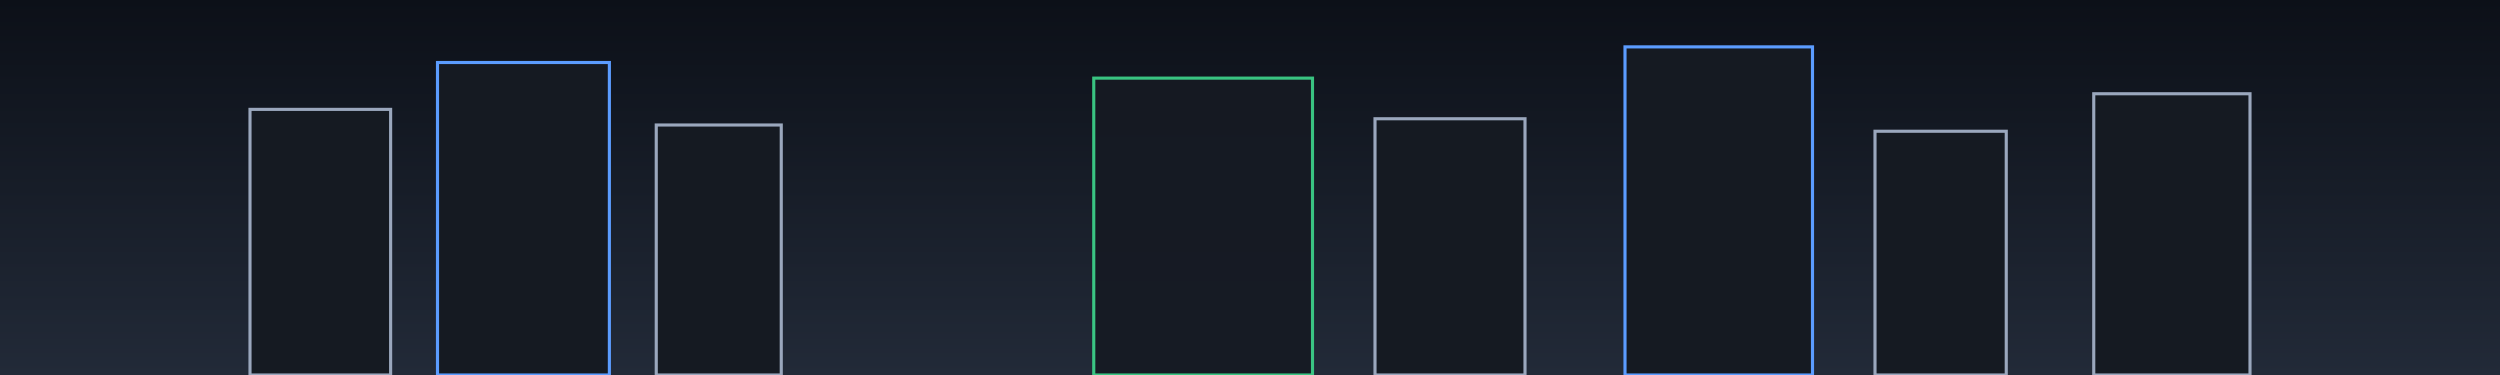
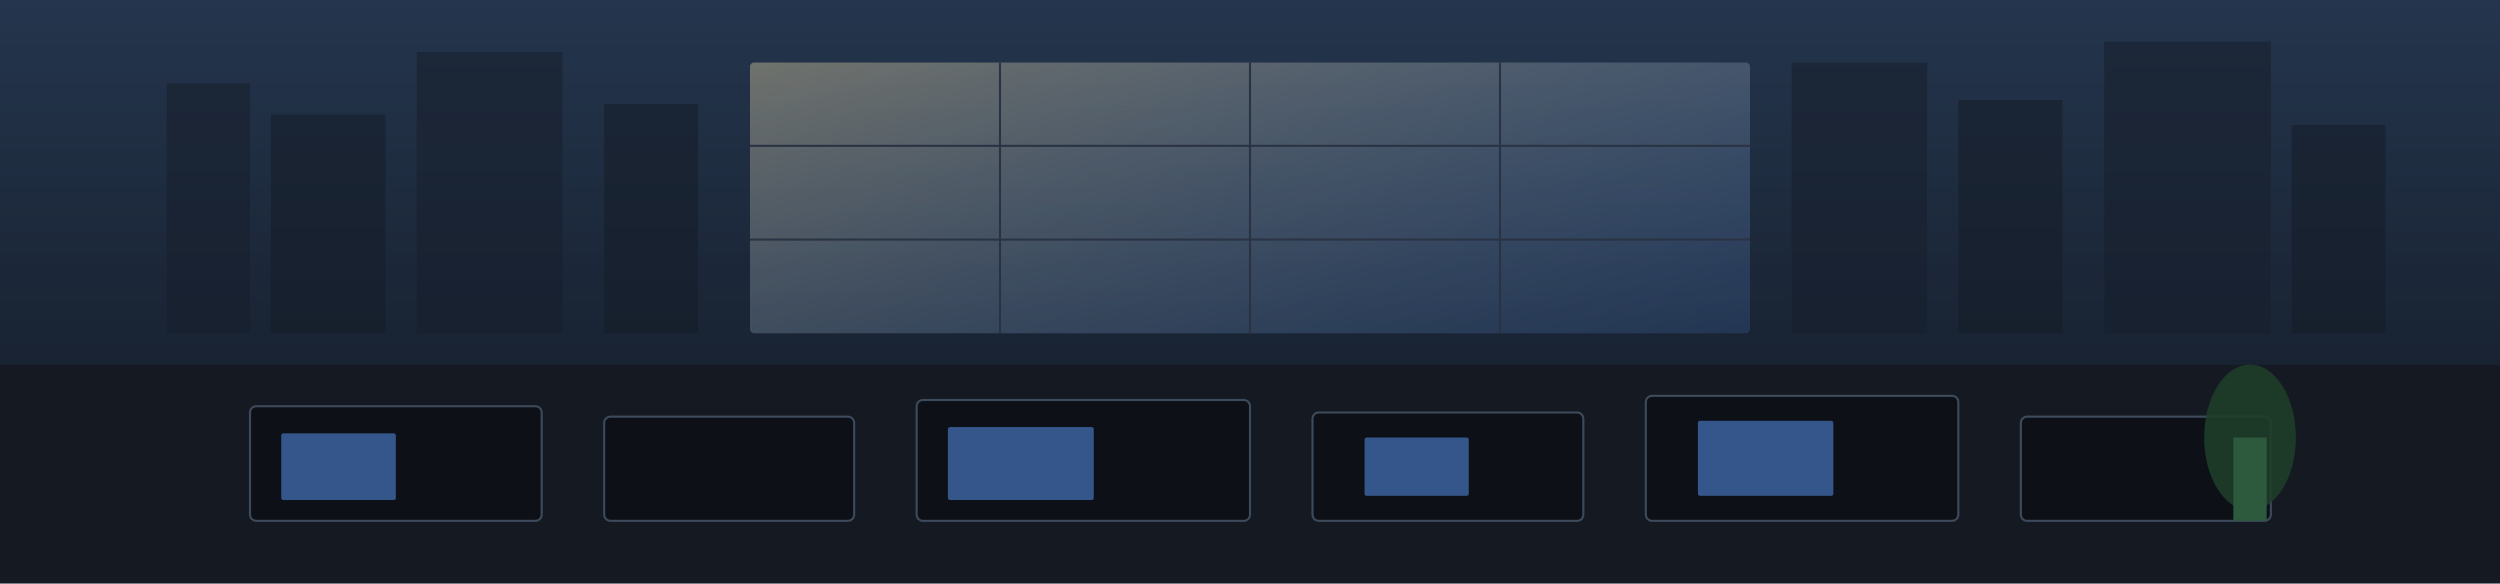
- <svg xmlns="http://www.w3.org/2000/svg" viewBox="0 0 800 120" preserveAspectRatio="xMidYMax slice" aria-hidden="true">
+ <svg xmlns="http://www.w3.org/2000/svg" viewBox="0 0 1200 280" preserveAspectRatio="xMidYMax slice" aria-hidden="true">
  <defs>
-     <linearGradient id="o" x1="0" y1="0" x2="0" y2="1">
-       <stop offset="0%" stop-color="#0c1018" />
-       <stop offset="100%" stop-color="#222a38" />
+     <linearGradient id="office-sky" x1="0" y1="0" x2="0" y2="1">
+       <stop offset="0%" stop-color="#2a3f5c" />
+       <stop offset="100%" stop-color="#0c121a" />
+     </linearGradient>
+     <linearGradient id="office-window" x1="0" y1="0" x2="1" y2="1">
+       <stop offset="0%" stop-color="#ffe9b0" stop-opacity="0.35" />
+       <stop offset="100%" stop-color="#5b9cff" stop-opacity="0.15" />
    </linearGradient>
  </defs>
-   <rect width="800" height="120" fill="url(#o)" />
-   <rect x="80" y="35" width="45" height="85" fill="#151a22" stroke="#9aa7bd" />
-   <rect x="140" y="20" width="55" height="100" fill="#151a22" stroke="#5b9cff" />
-   <rect x="210" y="40" width="40" height="80" fill="#151a22" stroke="#9aa7bd" />
-   <rect x="350" y="25" width="70" height="95" fill="#151a22" stroke="#3dd68c" opacity="0.9" />
-   <rect x="440" y="38" width="48" height="82" fill="#151a22" stroke="#9aa7bd" />
-   <rect x="520" y="15" width="60" height="105" fill="#151a22" stroke="#5b9cff" />
-   <rect x="600" y="42" width="42" height="78" fill="#151a22" stroke="#9aa7bd" />
-   <rect x="670" y="30" width="50" height="90" fill="#151a22" stroke="#9aa7bd" />
+   <rect width="1200" height="280" fill="url(#office-sky)" />
+   <g opacity="0.55">
+     <rect x="80" y="40" width="40" height="120" fill="#141c28" />
+     <rect x="130" y="55" width="55" height="105" fill="#101820" />
+     <rect x="200" y="25" width="70" height="135" fill="#141c28" />
+     <rect x="290" y="50" width="45" height="110" fill="#101820" />
+     <rect x="860" y="30" width="65" height="130" fill="#141c28" />
+     <rect x="940" y="48" width="50" height="112" fill="#101820" />
+     <rect x="1010" y="20" width="80" height="140" fill="#141c28" />
+     <rect x="1100" y="60" width="45" height="100" fill="#101820" />
+   </g>
+   <rect x="0" y="175" width="1200" height="105" fill="#151a22" />
+   <rect x="0" y="0" width="1200" height="175" fill="#1a2332" opacity="0.35" />
+   <g fill="url(#office-window)">
+     <rect x="360" y="30" width="480" height="130" rx="2" />
+   </g>
+   <g stroke="#2a3344" stroke-width="1" fill="none">
+     <line x1="480" y1="30" x2="480" y2="160" />
+     <line x1="600" y1="30" x2="600" y2="160" />
+     <line x1="720" y1="30" x2="720" y2="160" />
+     <line x1="360" y1="70" x2="840" y2="70" />
+     <line x1="360" y1="115" x2="840" y2="115" />
+   </g>
+   <g fill="#0d1117" stroke="#3d4a5c">
+     <rect x="120" y="195" width="140" height="55" rx="3" />
+     <rect x="290" y="200" width="120" height="50" rx="3" />
+     <rect x="440" y="192" width="160" height="58" rx="3" />
+     <rect x="630" y="198" width="130" height="52" rx="3" />
+     <rect x="790" y="190" width="150" height="60" rx="3" />
+     <rect x="970" y="200" width="120" height="50" rx="3" />
+   </g>
+   <g fill="#5b9cff" opacity="0.5">
+     <rect x="135" y="208" width="55" height="32" rx="1" />
+     <rect x="455" y="205" width="70" height="35" rx="1" />
+     <rect x="655" y="210" width="50" height="28" rx="1" />
+     <rect x="815" y="202" width="65" height="36" rx="1" />
+   </g>
+   <ellipse cx="1080" cy="210" rx="22" ry="35" fill="#1e3d2a" opacity="0.9" />
+   <rect x="1072" y="210" width="16" height="40" fill="#2d5a3d" />
</svg>
